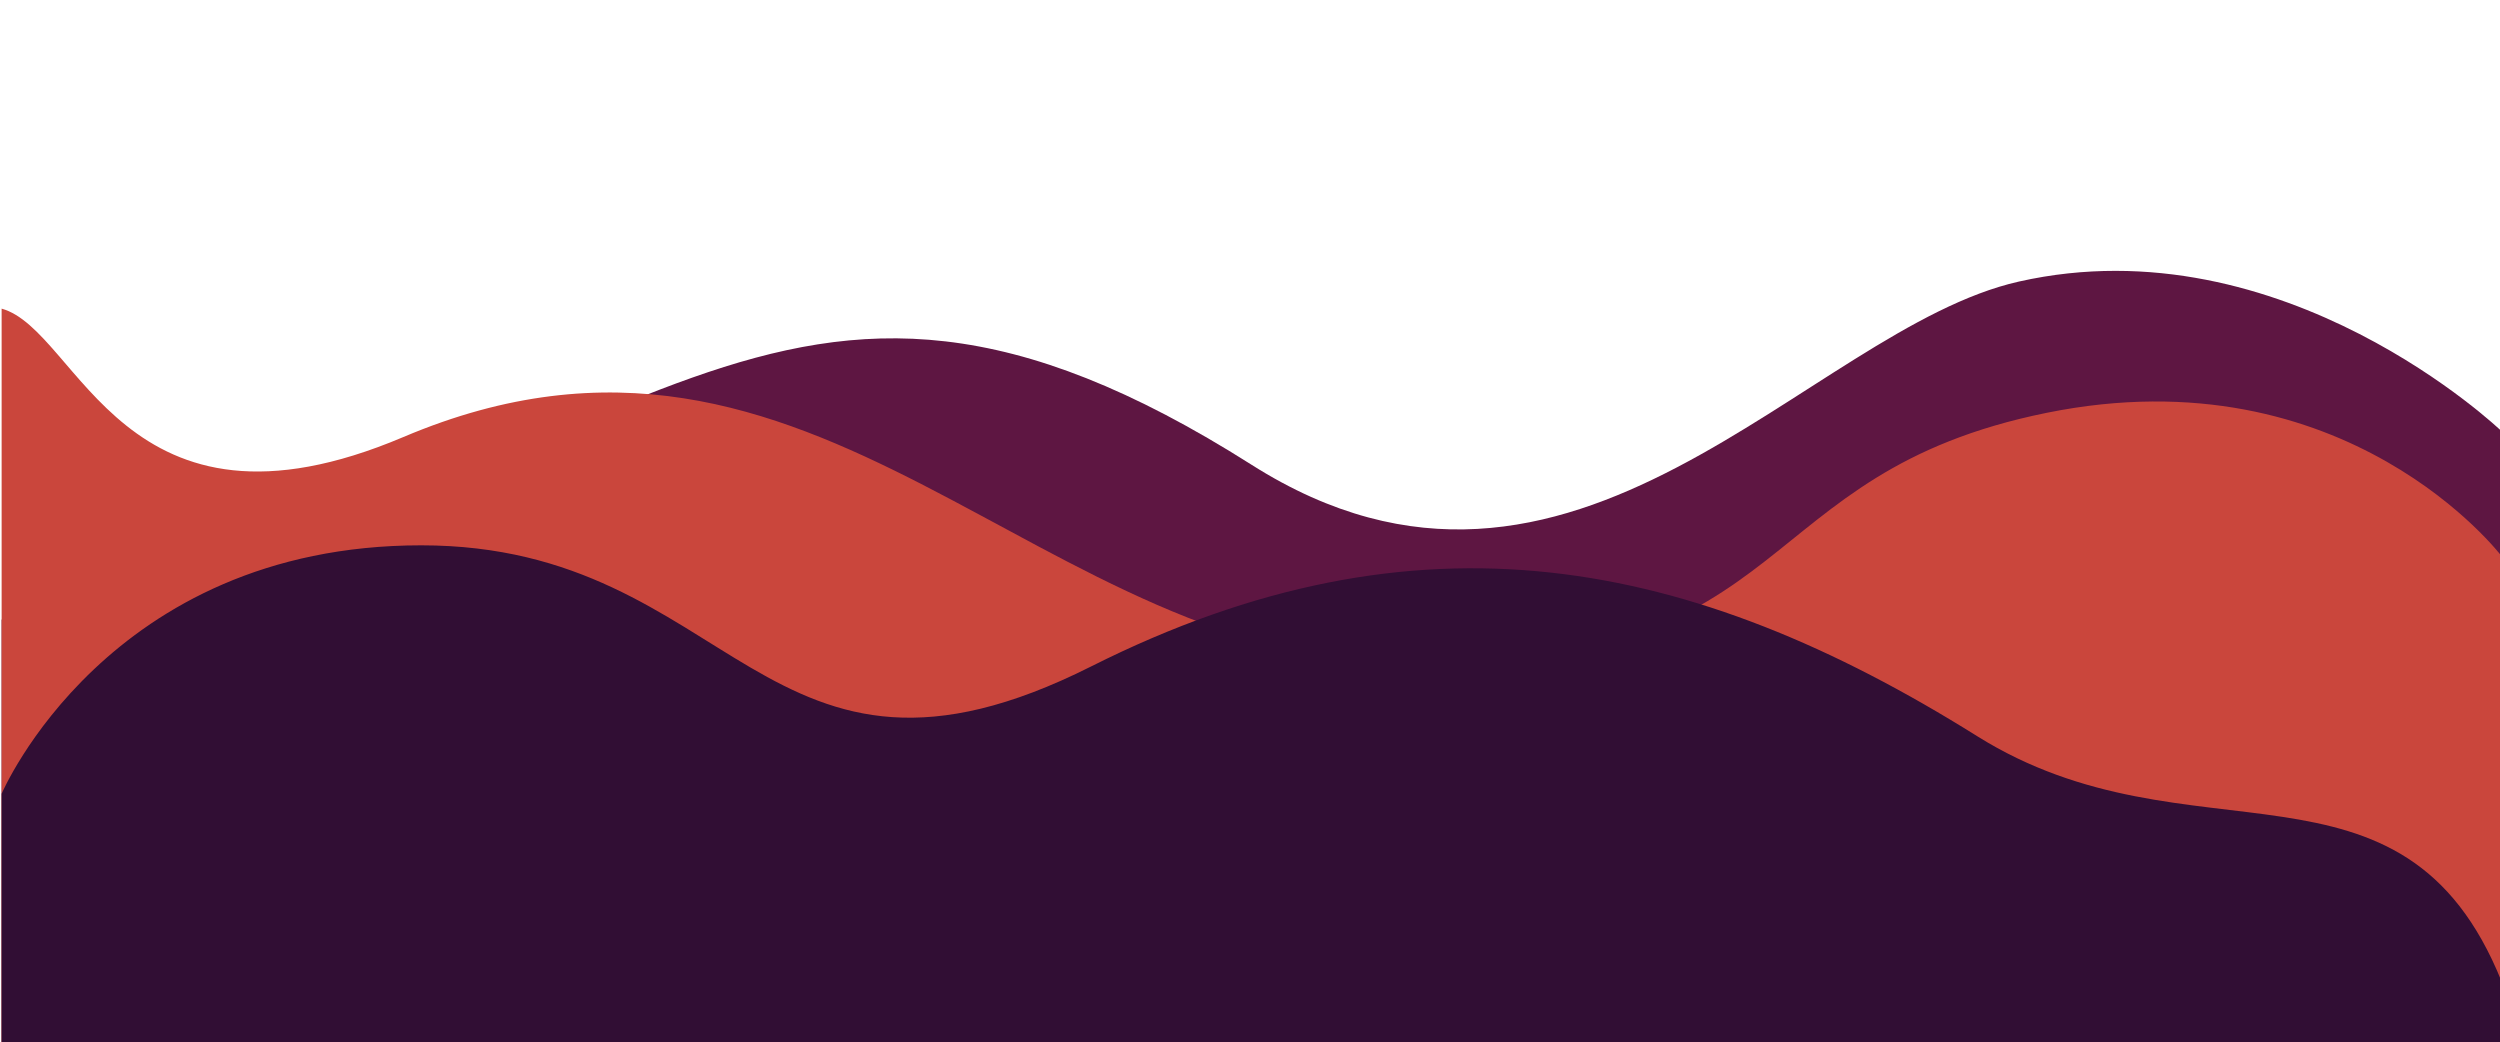
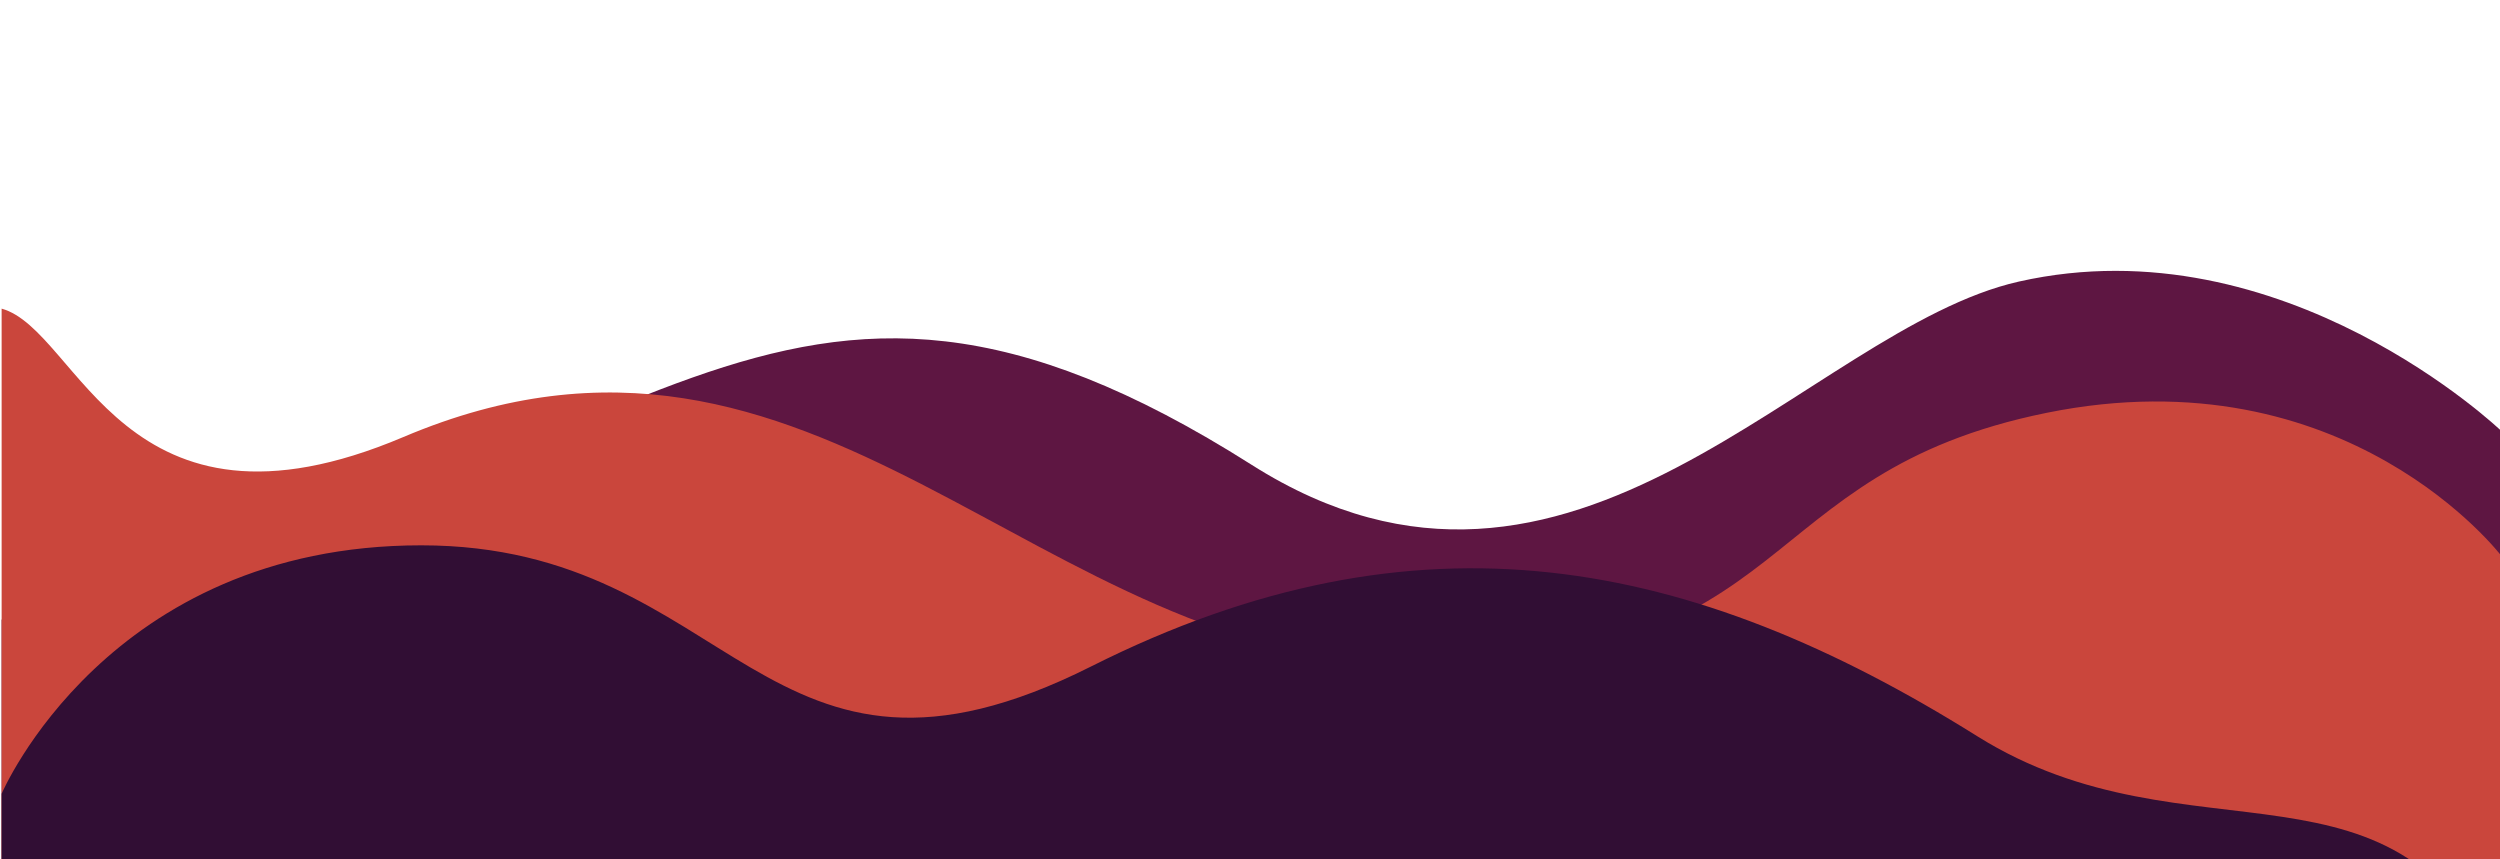
- <svg xmlns="http://www.w3.org/2000/svg" version="1.1" id="Layer_1" x="0px" y="0px" viewBox="0 0 1920 800" style="enable-background:new 0 0 1920 800;" xml:space="preserve">
+ <svg xmlns="http://www.w3.org/2000/svg" version="1.1" id="Layer_1" x="0px" y="0px" xml:space="preserve">
  <style type="text/css">
	.st0{fill:#CA463C;stroke:#000000;stroke-width:4;stroke-linejoin:round;stroke-miterlimit:10;}
	.st1{fill:#CA463C;stroke:#000000;stroke-width:4;stroke-miterlimit:10;}
	.st2{fill:#F15F3C;stroke:#000000;stroke-width:4;stroke-linejoin:round;stroke-miterlimit:10;}
	.st3{fill:none;stroke:#000000;stroke-width:4;stroke-miterlimit:10;}
	.st4{fill:#5E1642;stroke:#000000;stroke-width:4;stroke-linejoin:round;stroke-miterlimit:10;}
	.st5{fill:#5E1642;}
	.st6{fill:#310E34;stroke:#000000;stroke-width:2;stroke-linejoin:round;stroke-miterlimit:10;}
	.st7{fill:#310E34;stroke:#000000;stroke-width:2;stroke-miterlimit:10;}
	.st8{fill:#CA463C;stroke:#000000;stroke-width:2;stroke-linejoin:round;stroke-miterlimit:10;}
	.st9{fill:none;stroke:#000000;stroke-width:2;stroke-miterlimit:10;}
	.st10{fill:#F15F3C;stroke:#000000;stroke-width:2;stroke-linejoin:round;stroke-miterlimit:10;}
	.st11{fill:#F15F3C;}
	.st12{fill:#310E34;}
	.st13{fill:none;stroke:#310E34;stroke-width:5;stroke-linecap:round;stroke-miterlimit:10;}
	.st14{fill:none;stroke:#310E34;stroke-width:5;stroke-linecap:round;stroke-linejoin:round;stroke-miterlimit:10;}
	.st15{fill:#CA463C;}
	.st16{fill:#972E41;}
	.st17{fill:none;stroke:#310E34;stroke-width:0.565;stroke-linecap:round;stroke-miterlimit:10;}
	.st18{fill:none;stroke:#310E34;stroke-width:0.565;stroke-linecap:round;stroke-linejoin:round;stroke-miterlimit:10;}
	.st19{fill:none;stroke:#5E1642;stroke-width:0.556;stroke-linecap:round;stroke-miterlimit:10;}
	.st20{fill:none;stroke:#972E41;stroke-width:0.556;stroke-linecap:round;stroke-miterlimit:10;}
	.st21{fill:none;stroke:#972E41;stroke-width:0.556;stroke-linecap:round;stroke-linejoin:round;stroke-miterlimit:10;}
	.st22{fill:#972E41;stroke:#CA463C;stroke-width:0.25;stroke-miterlimit:10;}
	.st23{fill:#310E34;stroke:#5E1642;stroke-width:0.25;stroke-miterlimit:10;}
	.st24{fill:#F15F3C;stroke:#972E41;stroke-width:0.25;stroke-miterlimit:10;}
	.st25{fill:#310E34;stroke:#972E41;stroke-width:0.25;stroke-miterlimit:10;}
</style>
  <path class="st5" d="M1921.25,801.03H1.25c0,0,0-107.76,0-325.19c504.42-102.6,590.15-353.37,960-118.87  c247.02,156.62,426.91-104.14,589.26-140.73c203.37-45.83,370.74,114.97,370.74,114.97V801.03z" />
  <path class="st15" d="M1921.25,801.03H1.25c0,0,0-423.35,0-564c59.7,16.52,92.74,190.15,308.63,98.57  c319.21-135.39,485.12,175.28,779.82,175.28s251.83-147.14,482.23-193.85s349.31,110.14,349.31,110.14V801.03z" />
  <path class="st12" d="M1921.25,802.04H1.25V609.62c0,0,81.13-190.81,322.24-190.81s262.55,219.67,514.38,93.08  s461.22-83.8,680.48,53.42c163.81,102.52,326.85,0,402.89,188.5C1921.25,977,1921.25,802.04,1921.25,802.04z" />
</svg>
